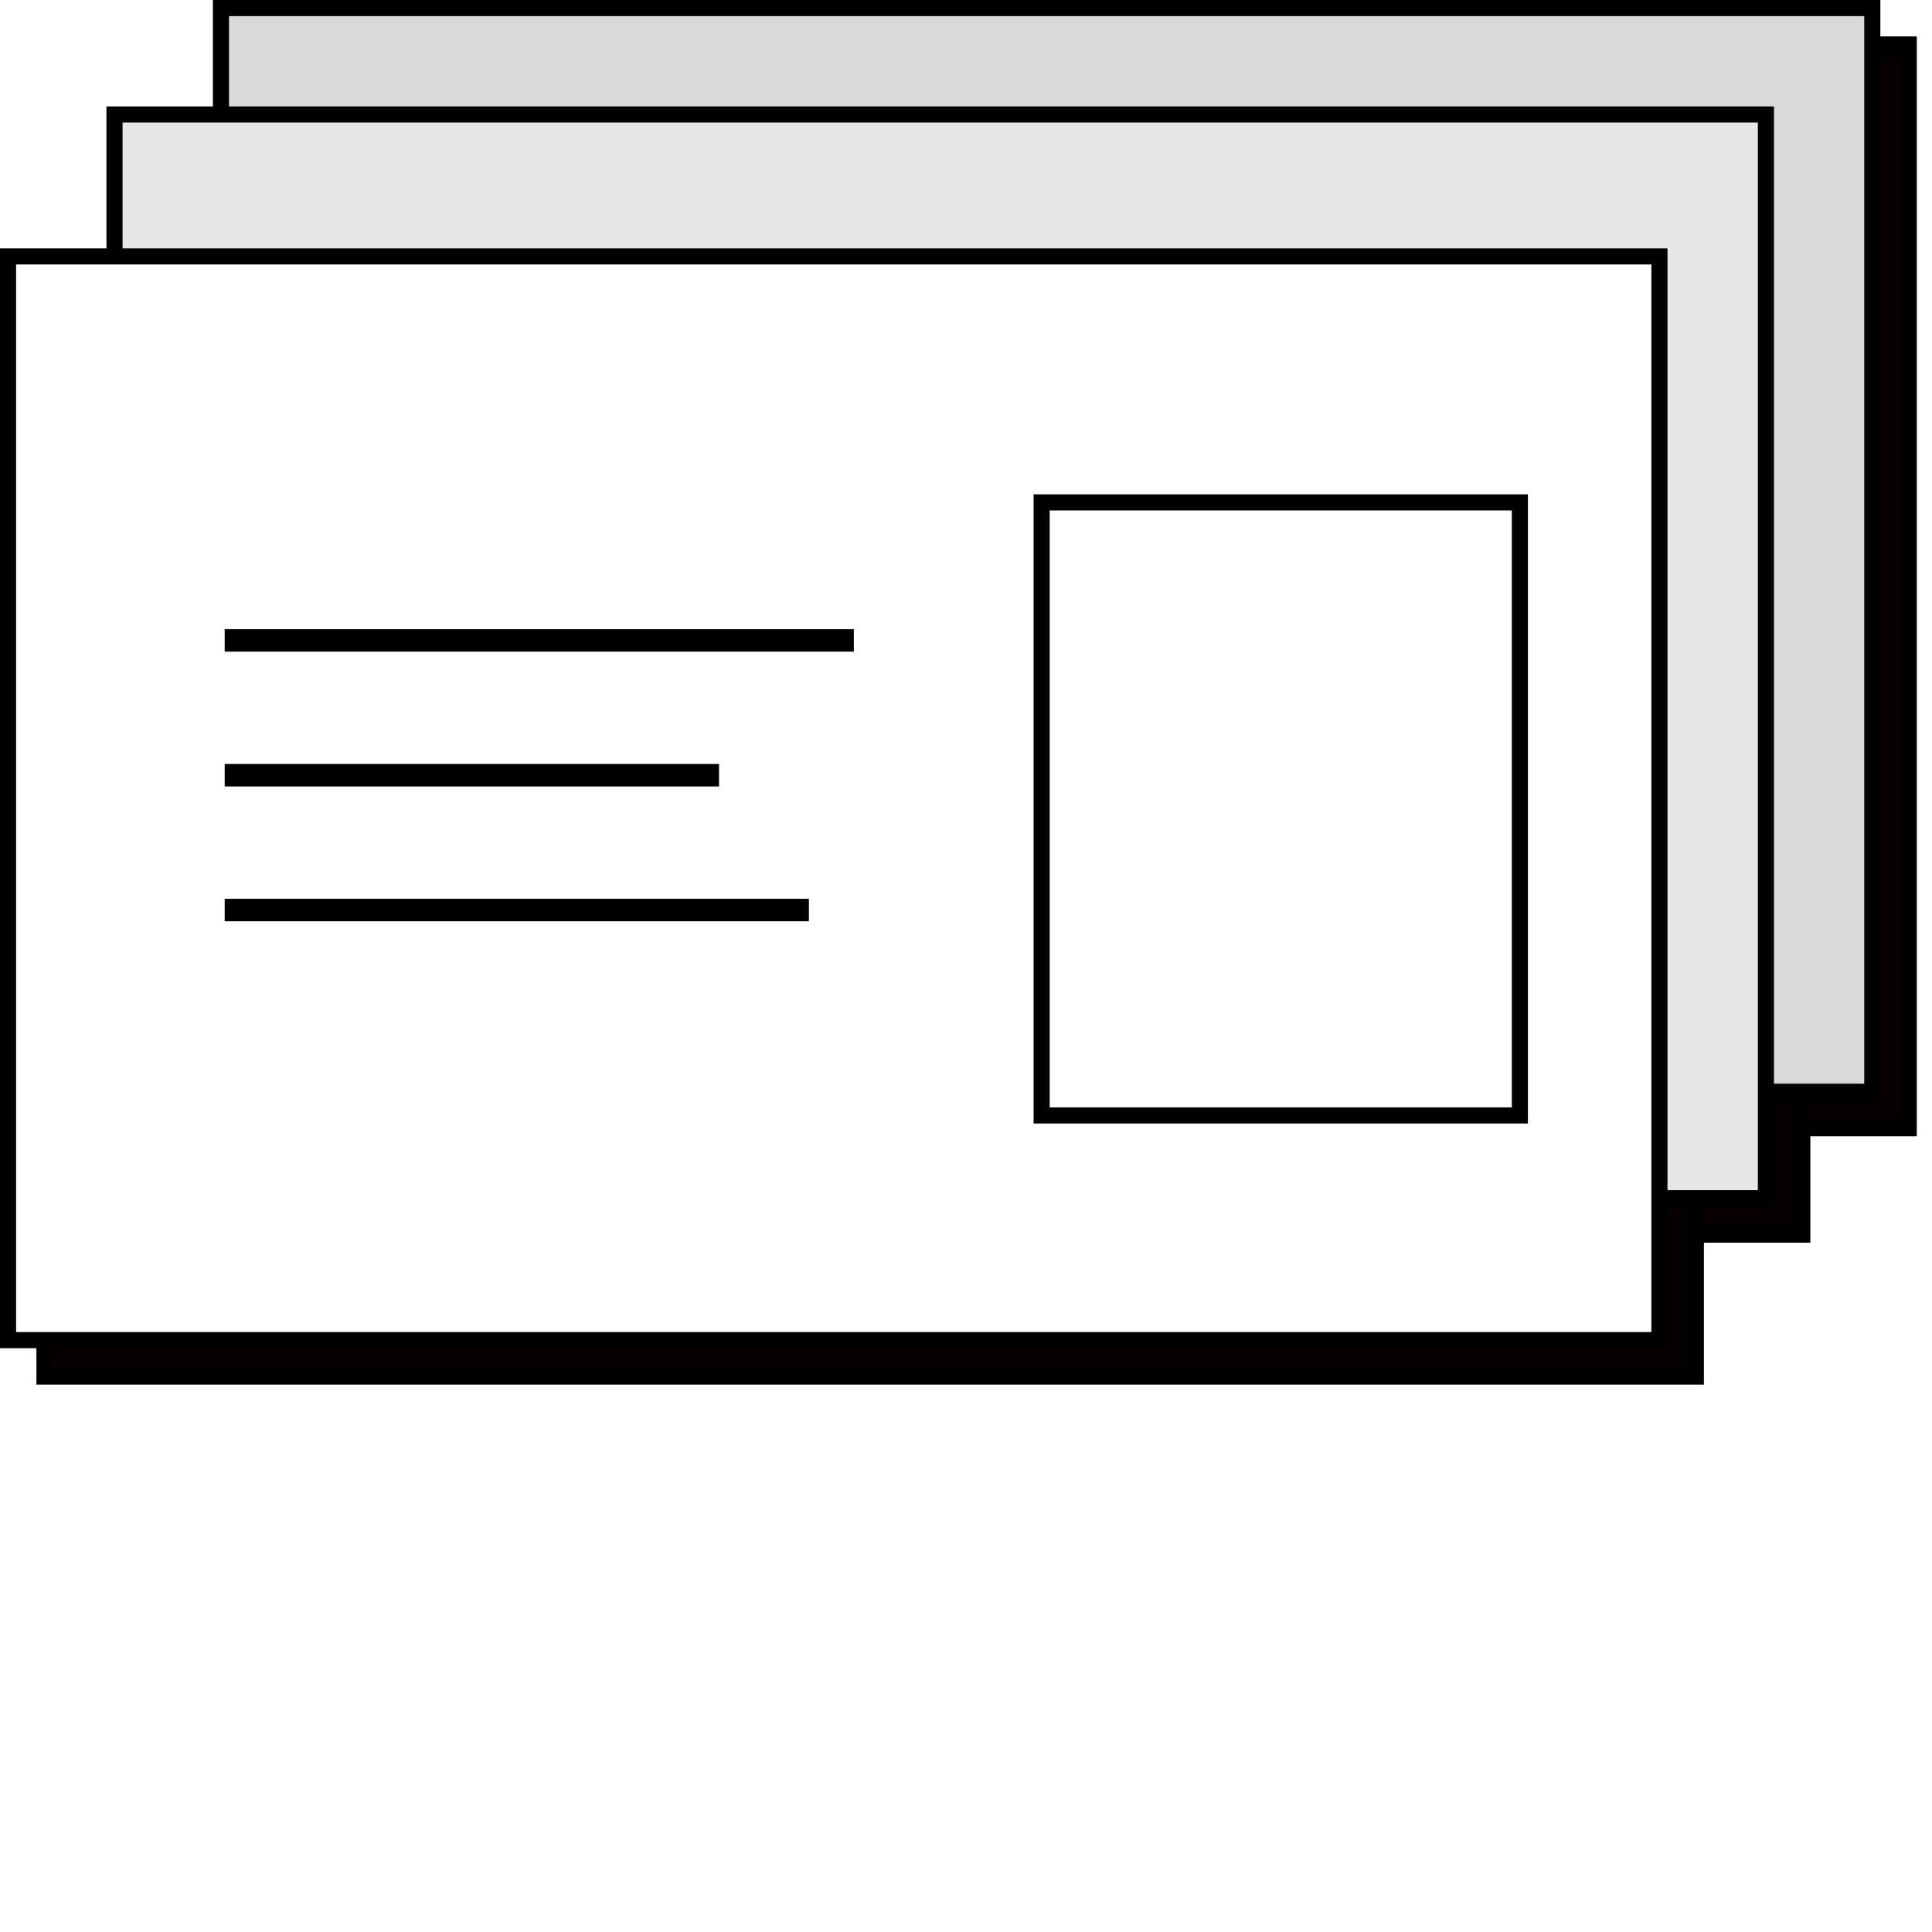
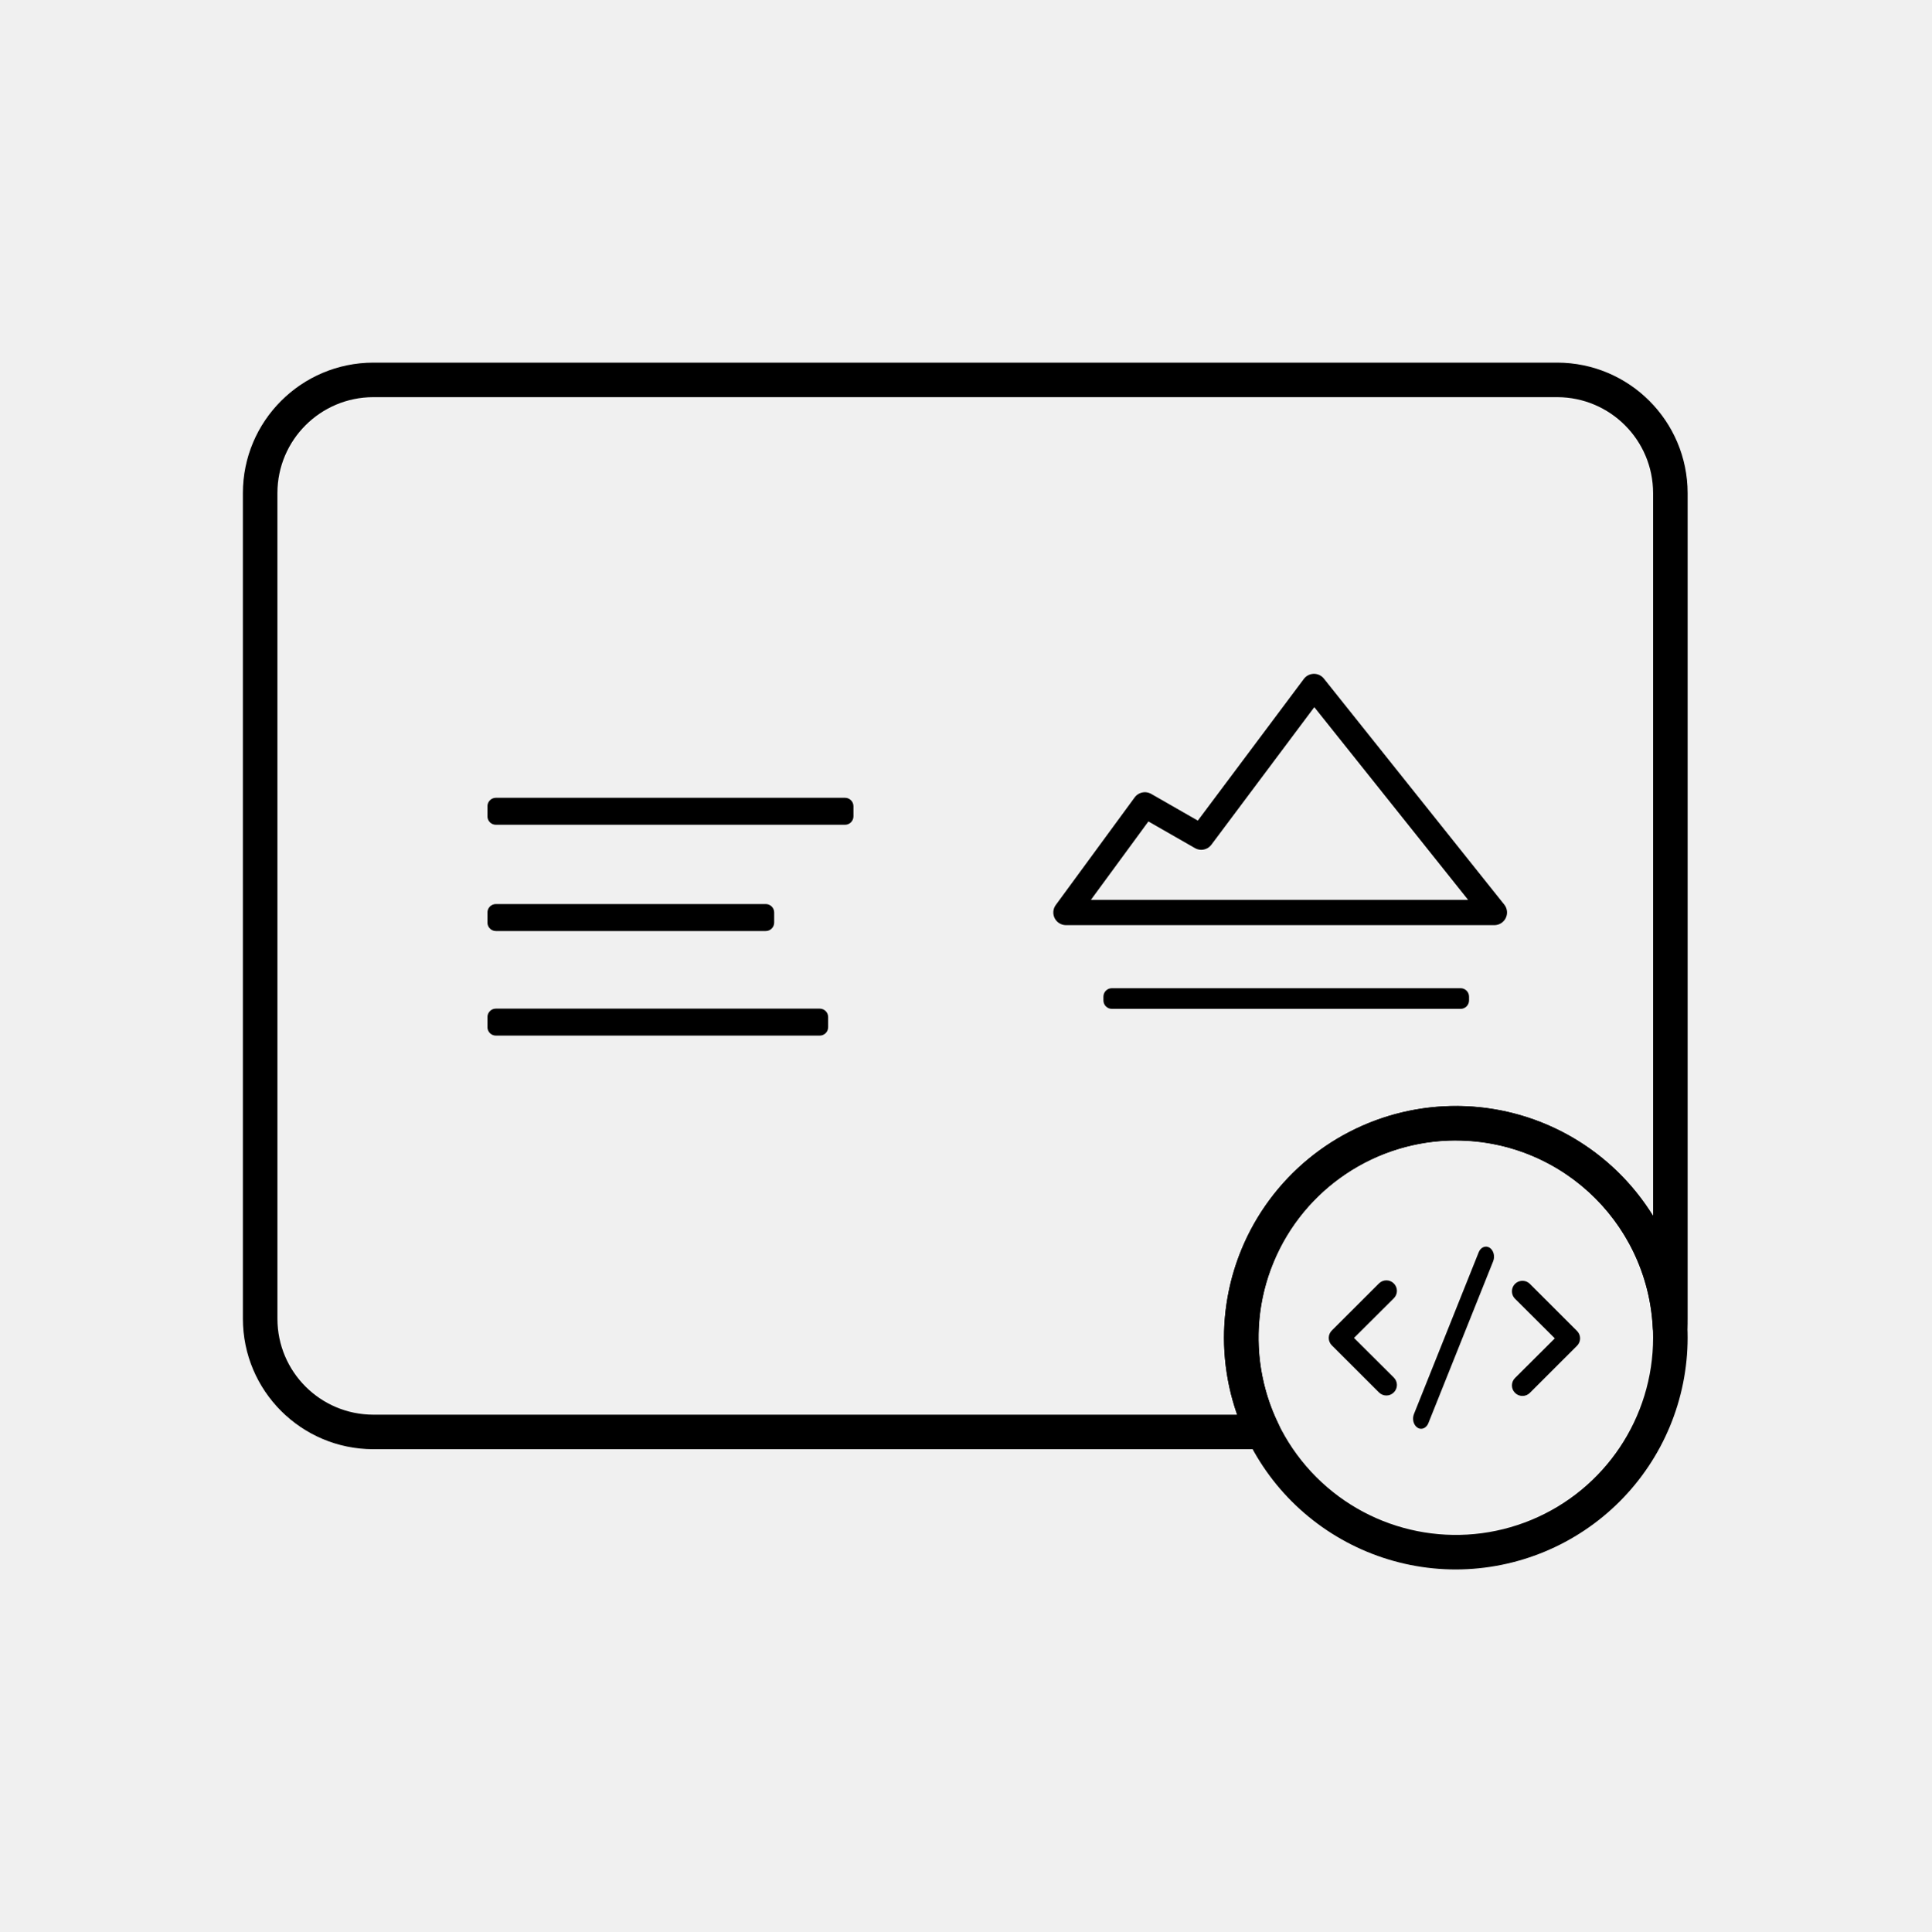
- <svg xmlns="http://www.w3.org/2000/svg" fill="none" viewBox="0 0 60 60">
-   <path fill="#fff" d="M0 0h60v60H0z" />
-   <path fill="#070000" stroke="#000" stroke-width=".5" d="M59.277 35.037H7.992V1.381h51.285v33.656Z" />
-   <path fill="#070000" stroke="#000" stroke-width=".5" d="M55.972 38.343H4.686V4.686h51.286v33.657Z" />
-   <path fill="#070000" stroke="#000" stroke-width=".5" d="M52.666 42.75H1.381V9.094h51.285V42.75Z" />
-   <path fill="#070000" d="M8.109 24.857h15.352v.698H8.109zM8.109 29.044h18.143v.698H8.109zM8.109 20.67h19.539v.698H8.109z" />
-   <path fill="#070000" stroke="#000" stroke-width=".5" d="M33.481 16.733h14.852v19.039H33.481z" />
-   <path fill="#D9D9D9" stroke="#000" stroke-width=".5" d="M58.146 33.906H6.861V.25h51.285v33.656Z" />
-   <path fill="#E8E7E7" stroke="#000" stroke-width=".5" d="M54.84 37.212H3.556V3.555h51.286v33.657Z" />
-   <path fill="#fff" stroke="#000" stroke-width=".5" d="M51.535 41.619H.25V7.963h51.285v33.656Z" />
-   <path fill="#000" d="M6.978 23.726H22.33v.698H6.978zM6.978 27.913h18.143v.698H6.978zM6.978 19.539h19.539v.698H6.978z" />
-   <path stroke="#000" stroke-width=".5" d="M32.349 15.602h14.852v19.039H32.349z" />
+ <svg xmlns="http://www.w3.org/2000/svg" fill="none" viewBox="0 0 1145 1145">
+   <rect width="217" height="16" x="289" y="473" fill="#000" rx="5" />
+   <rect width="216.775" height="12.247" x="654.207" y="585.895" fill="#000" rx="5" />
+   <rect width="202" height="16" x="289" y="598" fill="#000" rx="5" />
+   <rect width="170" height="16" x="289" y="536" fill="#000" rx="5" />
+   <path fill="#000" d="M748.864 859.217H221.336c-42.692-.034-77.297-34.626-77.331-77.304V526.874c0-5.664 4.33 0 9.995 0 0 0 10.482-5.664 10.482 0v255.039c.034 31.386 25.458 56.801 56.854 56.835H733.47c-15.118-43.019-7.951-90.713 19.179-127.35 27.131-36.639 70.676-57.448 116.238-55.572a137.414 137.414 0 0 1 111.214 65.022V292.303c-.034-31.386-25.459-56.767-56.821-56.835H221.331c-31.397.034-56.821 25.45-56.855 56.835l.006 234.571c0 25.95-4.817 0-10.482 0-5.665 0-9.995 5.663-9.995 0L144 292.304c.034-42.677 34.638-77.236 77.331-77.304H923.28c42.658.068 77.23 34.626 77.3 77.304v489.608c0 1.945 0 3.753-.21 5.527v.034c-.407 5.356-4.878 9.483-10.236 9.449h-.136c-5.392-.034-9.829-4.298-10.101-9.688-1.741-35.104-19.179-67.582-47.504-88.391a116.998 116.998 0 0 0-98.555-19.002 116.886 116.886 0 0 0-76.99 64.307c-14.708 31.93-14.23 68.775 1.229 100.328a10.19 10.19 0 0 1-.512 9.927c-1.843 2.968-5.153 4.811-8.668 4.811l-.033.003Z" />
+   <path fill="#000" d="M863.153 930.516c-36.447 0-71.393-14.499-97.192-40.256a137.337 137.337 0 0 1-40.235-97.158 137.31 137.31 0 0 1 40.235-97.123 137.55 137.55 0 0 1 97.192-40.222 137.546 137.546 0 0 1 97.192 40.222 137.316 137.316 0 0 1 40.235 97.123 137.509 137.509 0 0 1-40.303 97.124c-25.765 25.756-60.679 40.222-97.124 40.29Zm0-254.289v-.034c-47.3 0-89.958 28.486-108.043 72.187-18.121 43.7-8.088 93.988 25.356 127.419 33.443 33.431 83.746 43.428 127.429 25.347 43.715-18.115 72.211-60.724 72.211-108.04-.068-64.511-52.383-116.844-116.953-116.879Z" />
+   <path fill="#000" d="M826.383 760.939a6.217 6.217 0 0 0-8.816 0l-27.937 27.9a6.209 6.209 0 0 0-1.837 4.402 6.2 6.2 0 0 0 1.837 4.402l27.937 27.9a6.204 6.204 0 0 0 4.408 1.834 6.204 6.204 0 0 0 4.408-1.834 6.194 6.194 0 0 0 0-8.804l-23.592-23.498 23.592-23.498a6.194 6.194 0 0 0 0-8.804ZM907.055 761.203a6.24 6.24 0 0 0-10.167 2.02 6.222 6.222 0 0 0 1.352 6.785l23.591 23.497-23.591 23.498a6.209 6.209 0 0 0-1.837 4.403 6.194 6.194 0 0 0 1.837 4.401 6.193 6.193 0 0 0 4.407 1.834 6.193 6.193 0 0 0 4.408-1.834l27.938-27.9a6.194 6.194 0 0 0 0-8.803l-27.938-27.901ZM883.169 739.744c-1.135-.712-2.449-.834-3.655-.339-1.206.495-2.206 1.566-2.782 2.979l-38.428 96.019a7.374 7.374 0 0 0-.271 4.566c.396 1.507 1.253 2.756 2.385 3.476a3.776 3.776 0 0 0 2.161.66c.887-.003 1.756-.313 2.511-.896.754-.583 1.365-1.415 1.764-2.405l38.428-96.019a7.364 7.364 0 0 0 .271-4.565c-.396-1.507-1.253-2.757-2.384-3.476Z" />
+   <path stroke="#000" stroke-linejoin="round" stroke-width="15" d="M678.789 477.19 632 541h254L779.053 407l-66.842 89.333-33.422-19.143Z" />
</svg>
